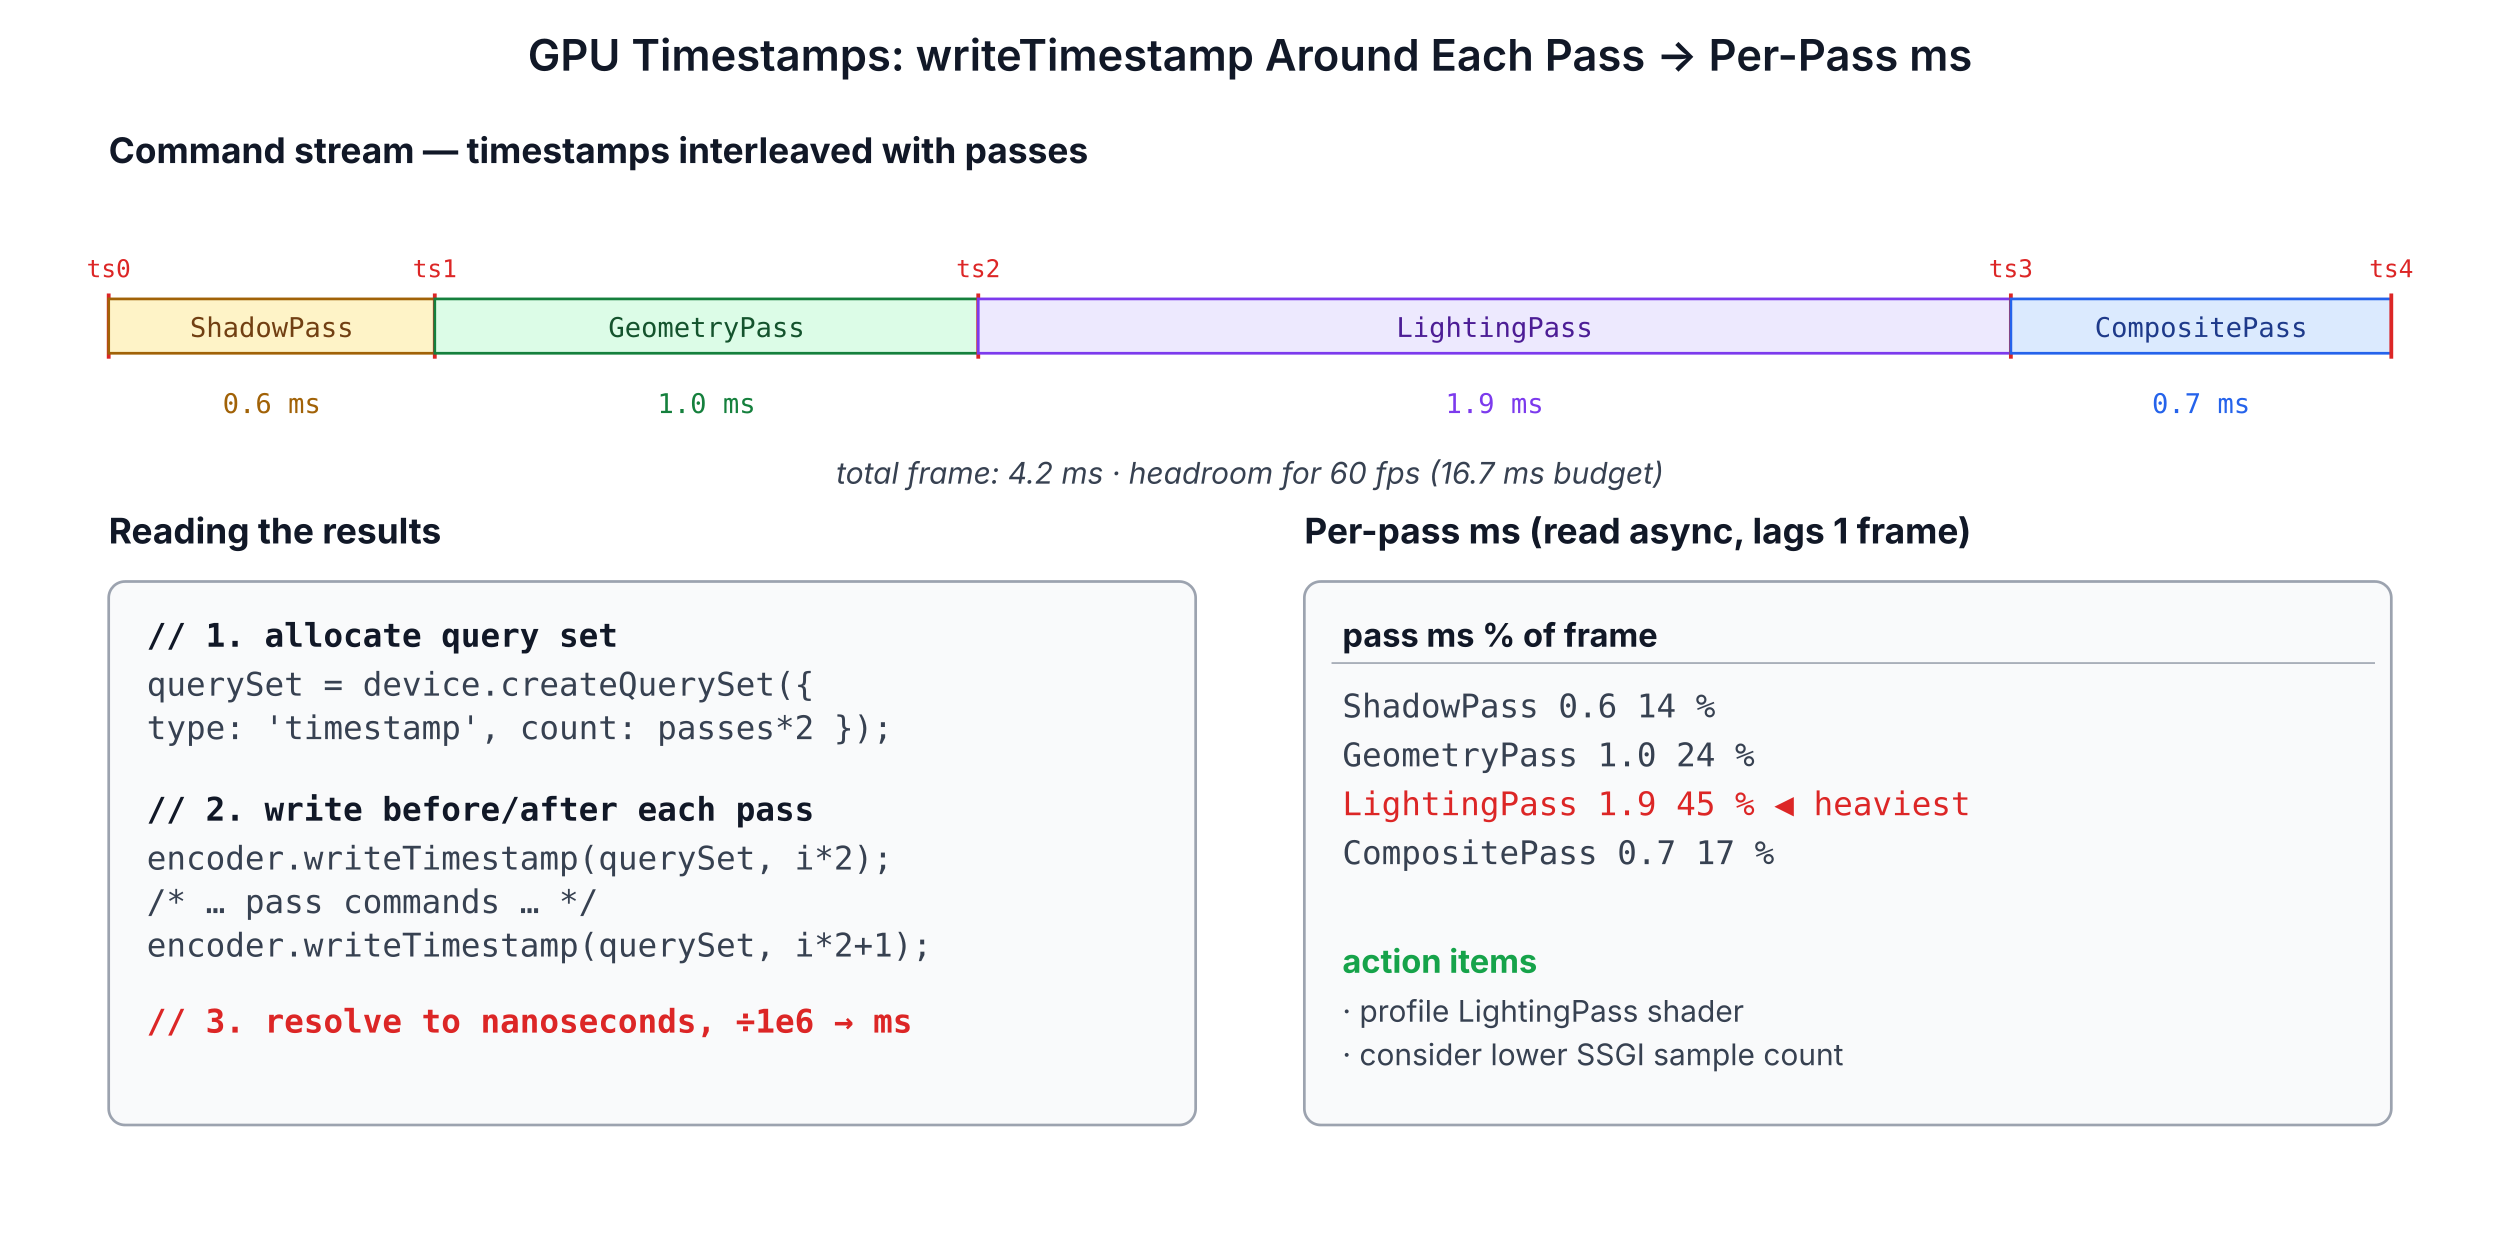
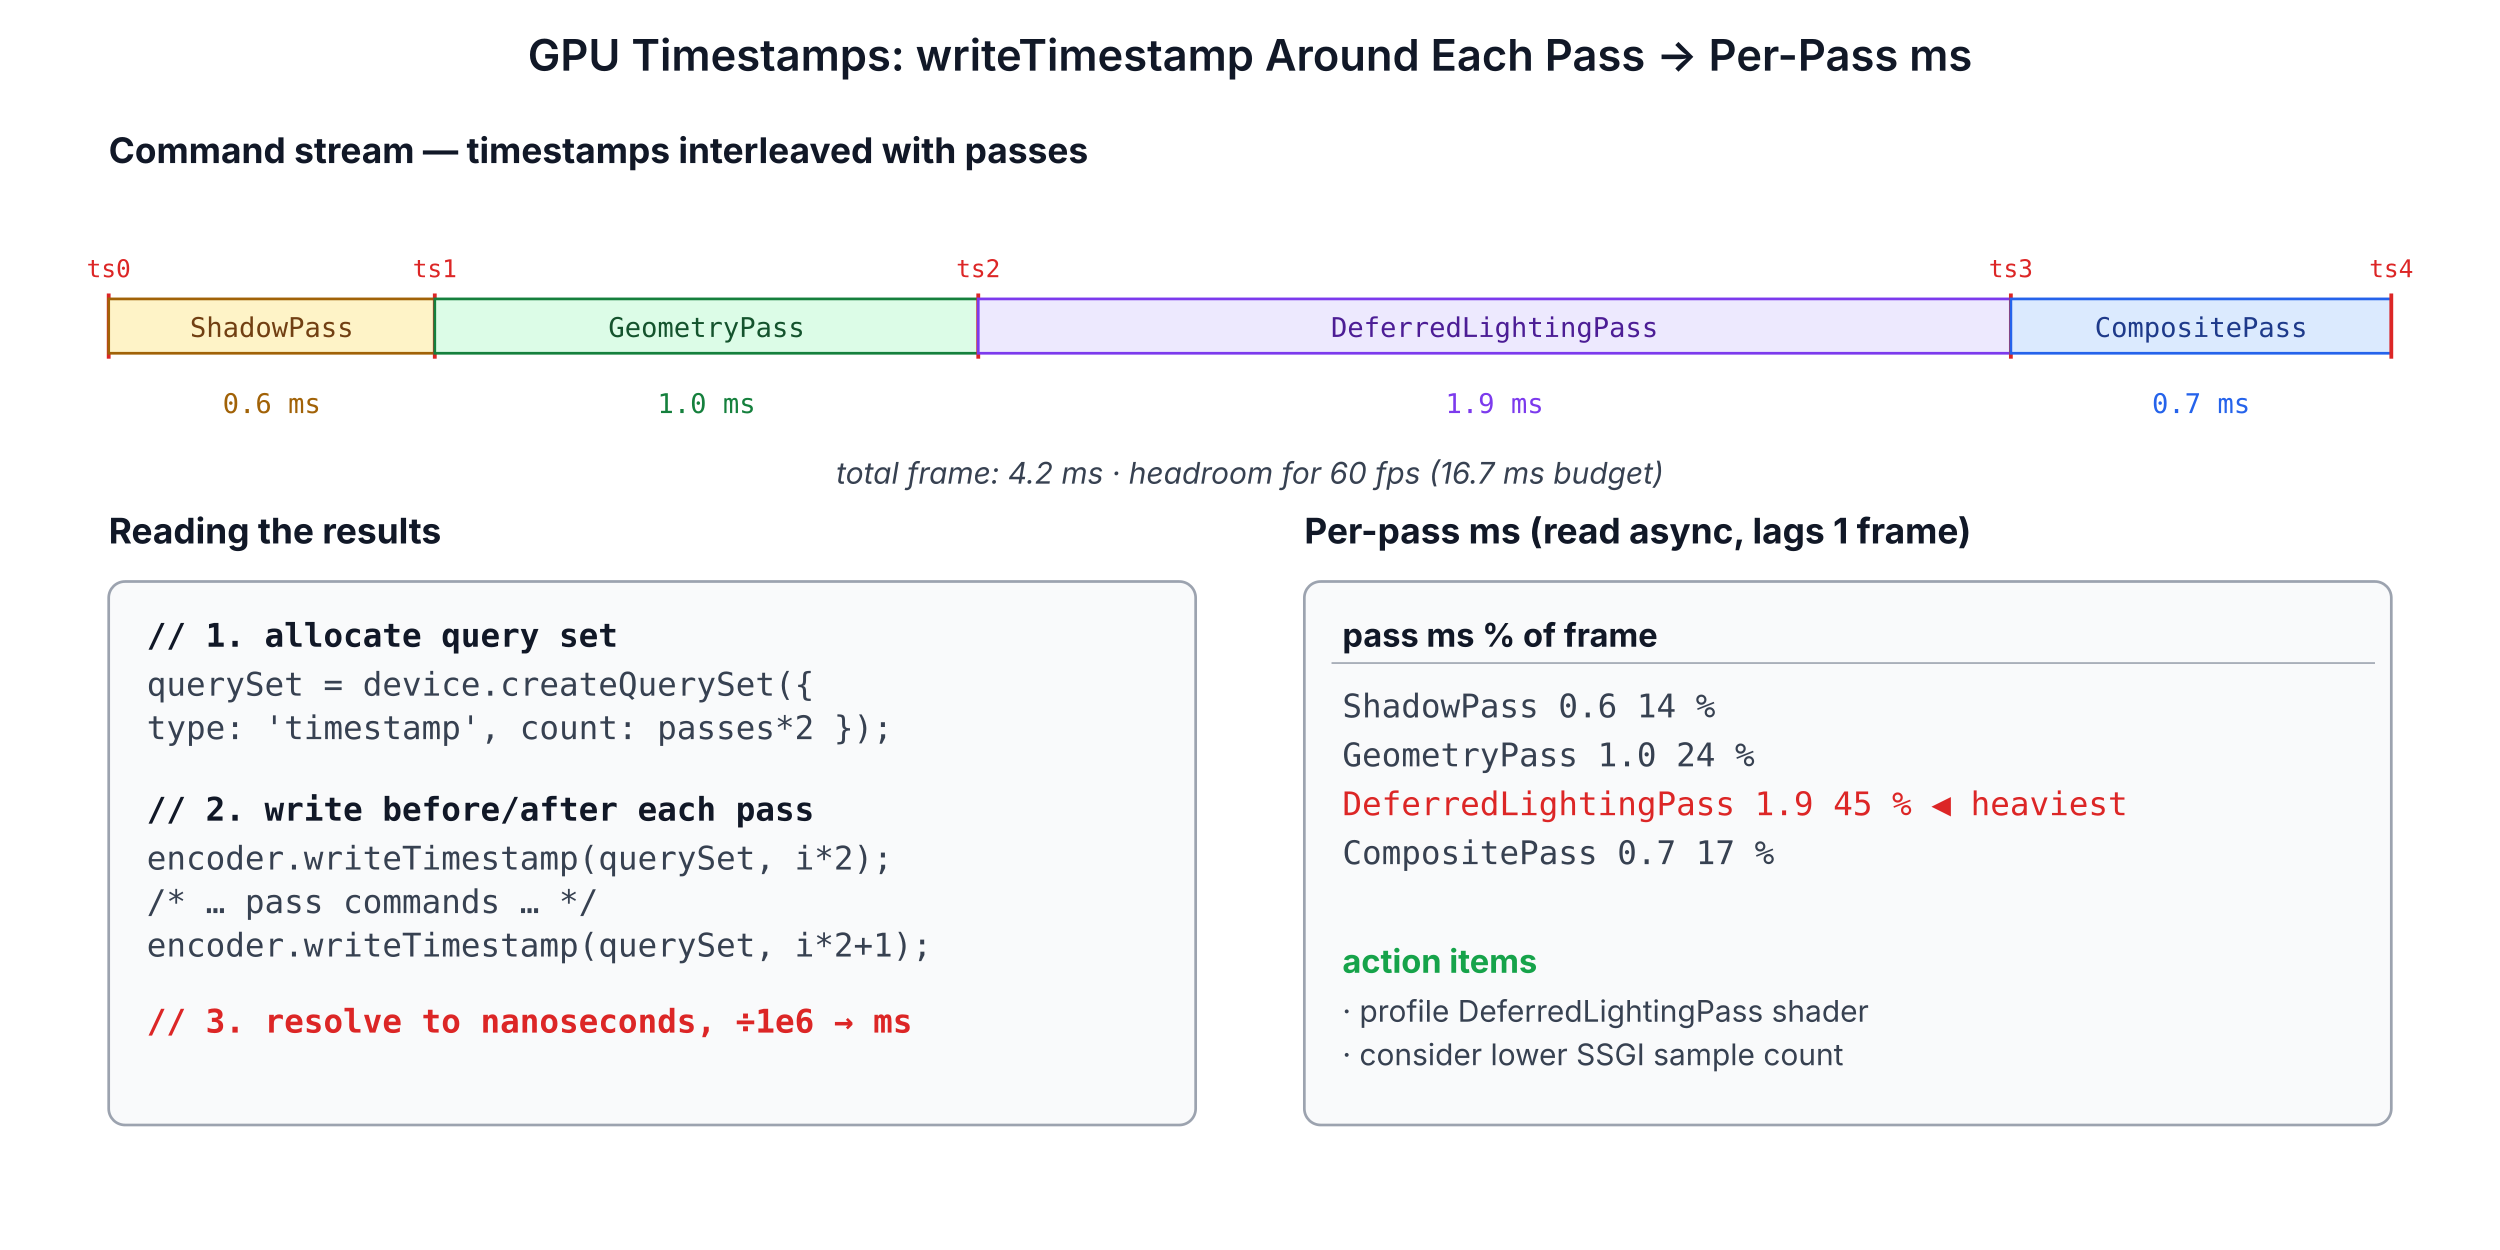
<svg xmlns="http://www.w3.org/2000/svg" viewBox="0 0 920 460" font-family="system-ui, -apple-system, sans-serif" font-size="13">
  <rect width="920" height="460" fill="#ffffff" />
  <text x="460" y="26" text-anchor="middle" font-size="16" font-weight="600" fill="#111827">GPU Timestamps: writeTimestamp Around Each Pass → Per-Pass ms</text>
  <defs>
    <marker id="gtArr" viewBox="0 0 10 10" refX="9" refY="5" markerWidth="9" markerHeight="9" orient="auto-start-reverse">
      <path d="M0,0 L10,5 L0,10 z" fill="#374151" />
    </marker>
  </defs>
  <g transform="translate(40, 60)">
    <text x="0" y="0" font-weight="700" fill="#111827">Command stream — timestamps interleaved with passes</text>
    <line x1="0" y1="60" x2="840" y2="60" stroke="#374151" stroke-width="1" />
    <g>
      <line x1="0" y1="48" x2="0" y2="72" stroke="#dc2626" stroke-width="1.4" />
      <text x="0" y="42" text-anchor="middle" font-size="9" font-family="ui-monospace, Consolas, monospace" fill="#dc2626">ts0</text>
    </g>
    <rect x="0" y="50" width="120" height="20" fill="#fef3c7" stroke="#a16207" stroke-width="1" />
    <text x="60" y="64" text-anchor="middle" font-size="10" font-family="ui-monospace, Consolas, monospace" fill="#713f12">ShadowPass</text>
    <g>
      <line x1="120" y1="48" x2="120" y2="72" stroke="#dc2626" stroke-width="1.4" />
      <text x="120" y="42" text-anchor="middle" font-size="9" font-family="ui-monospace, Consolas, monospace" fill="#dc2626">ts1</text>
    </g>
    <rect x="120" y="50" width="200" height="20" fill="#dcfce7" stroke="#15803d" stroke-width="1" />
    <text x="220" y="64" text-anchor="middle" font-size="10" font-family="ui-monospace, Consolas, monospace" fill="#14532d">GeometryPass</text>
    <g>
      <line x1="320" y1="48" x2="320" y2="72" stroke="#dc2626" stroke-width="1.4" />
      <text x="320" y="42" text-anchor="middle" font-size="9" font-family="ui-monospace, Consolas, monospace" fill="#dc2626">ts2</text>
    </g>
    <rect x="320" y="50" width="380" height="20" fill="#ede9fe" stroke="#7c3aed" stroke-width="1" />
-     <text x="510" y="64" text-anchor="middle" font-size="10" font-family="ui-monospace, Consolas, monospace" fill="#4c1d95">LightingPass</text>
+     <text x="510" y="64" text-anchor="middle" font-size="10" font-family="ui-monospace, Consolas, monospace" fill="#4c1d95">DeferredLightingPass</text>
    <g>
      <line x1="700" y1="48" x2="700" y2="72" stroke="#dc2626" stroke-width="1.4" />
      <text x="700" y="42" text-anchor="middle" font-size="9" font-family="ui-monospace, Consolas, monospace" fill="#dc2626">ts3</text>
    </g>
    <rect x="700" y="50" width="140" height="20" fill="#dbeafe" stroke="#2563eb" stroke-width="1" />
    <text x="770" y="64" text-anchor="middle" font-size="10" font-family="ui-monospace, Consolas, monospace" fill="#1e3a8a">CompositePass</text>
    <g>
      <line x1="840" y1="48" x2="840" y2="72" stroke="#dc2626" stroke-width="1.4" />
      <text x="840" y="42" text-anchor="middle" font-size="9" font-family="ui-monospace, Consolas, monospace" fill="#dc2626">ts4</text>
    </g>
    <g font-size="10" font-family="ui-monospace, Consolas, monospace" text-anchor="middle">
      <text x="60" y="92" fill="#a16207">0.6 ms</text>
      <text x="220" y="92" fill="#15803d">1.0 ms</text>
      <text x="510" y="92" fill="#7c3aed">1.9 ms</text>
      <text x="770" y="92" fill="#2563eb">0.7 ms</text>
    </g>
    <text x="420" y="118" text-anchor="middle" font-size="11" font-style="italic" fill="#374151">total frame: 4.2 ms · headroom for 60 fps (16.7 ms budget)</text>
  </g>
  <g transform="translate(40, 200)">
    <text x="0" y="0" font-weight="700" fill="#111827">Reading the results</text>
    <rect x="0" y="14" width="400" height="200" fill="#f9fafb" stroke="#9ca3af" stroke-width="1" rx="6" />
    <g font-family="ui-monospace, Consolas, monospace" font-size="12" fill="#374151" transform="translate(14, 0)">
      <text x="0" y="38" font-weight="700" fill="#111827">// 1. allocate query set</text>
      <text x="0" y="56">querySet = device.createQuerySet({</text>
      <text x="0" y="72">  type: 'timestamp', count: passes*2 });</text>
      <text x="0" y="102" font-weight="700" fill="#111827">// 2. write before/after each pass</text>
      <text x="0" y="120">encoder.writeTimestamp(querySet, i*2);</text>
      <text x="0" y="136">/* … pass commands … */</text>
      <text x="0" y="152">encoder.writeTimestamp(querySet, i*2+1);</text>
      <text x="0" y="180" font-weight="700" fill="#dc2626">// 3. resolve to nanoseconds, ÷1e6 → ms</text>
    </g>
  </g>
  <g transform="translate(480, 200)">
    <text x="0" y="0" font-weight="700" fill="#111827">Per-pass ms (read async, lags 1 frame)</text>
    <rect x="0" y="14" width="400" height="200" fill="#f9fafb" stroke="#9ca3af" stroke-width="1" rx="6" />
    <g font-size="12" fill="#374151" transform="translate(14, 0)">
      <text x="0" y="38" font-weight="700" fill="#111827">pass               ms       % of frame</text>
      <line x1="-4" y1="44" x2="380" y2="44" stroke="#9ca3af" stroke-width="0.6" />
      <g font-family="ui-monospace, Consolas, monospace">
        <text x="0" y="64">ShadowPass         0.6      14 %</text>
        <text x="0" y="82">GeometryPass       1.0      24 %</text>
-         <text x="0" y="100" fill="#dc2626">LightingPass       1.9      45 %  ◀ heaviest</text>
+         <text x="0" y="100" fill="#dc2626">DeferredLightingPass       1.9      45 %  ◀ heaviest</text>
        <text x="0" y="118">CompositePass      0.7      17 %</text>
      </g>
      <text x="0" y="158" font-weight="700" fill="#16a34a">action items</text>
-       <text x="0" y="176" font-size="11">· profile LightingPass shader</text>
+       <text x="0" y="176" font-size="11">· profile DeferredLightingPass shader</text>
      <text x="0" y="192" font-size="11">· consider lower SSGI sample count</text>
    </g>
  </g>
  <g transform="translate(40, 422)">
    <rect width="840" height="0" fill="none" />
  </g>
</svg>
